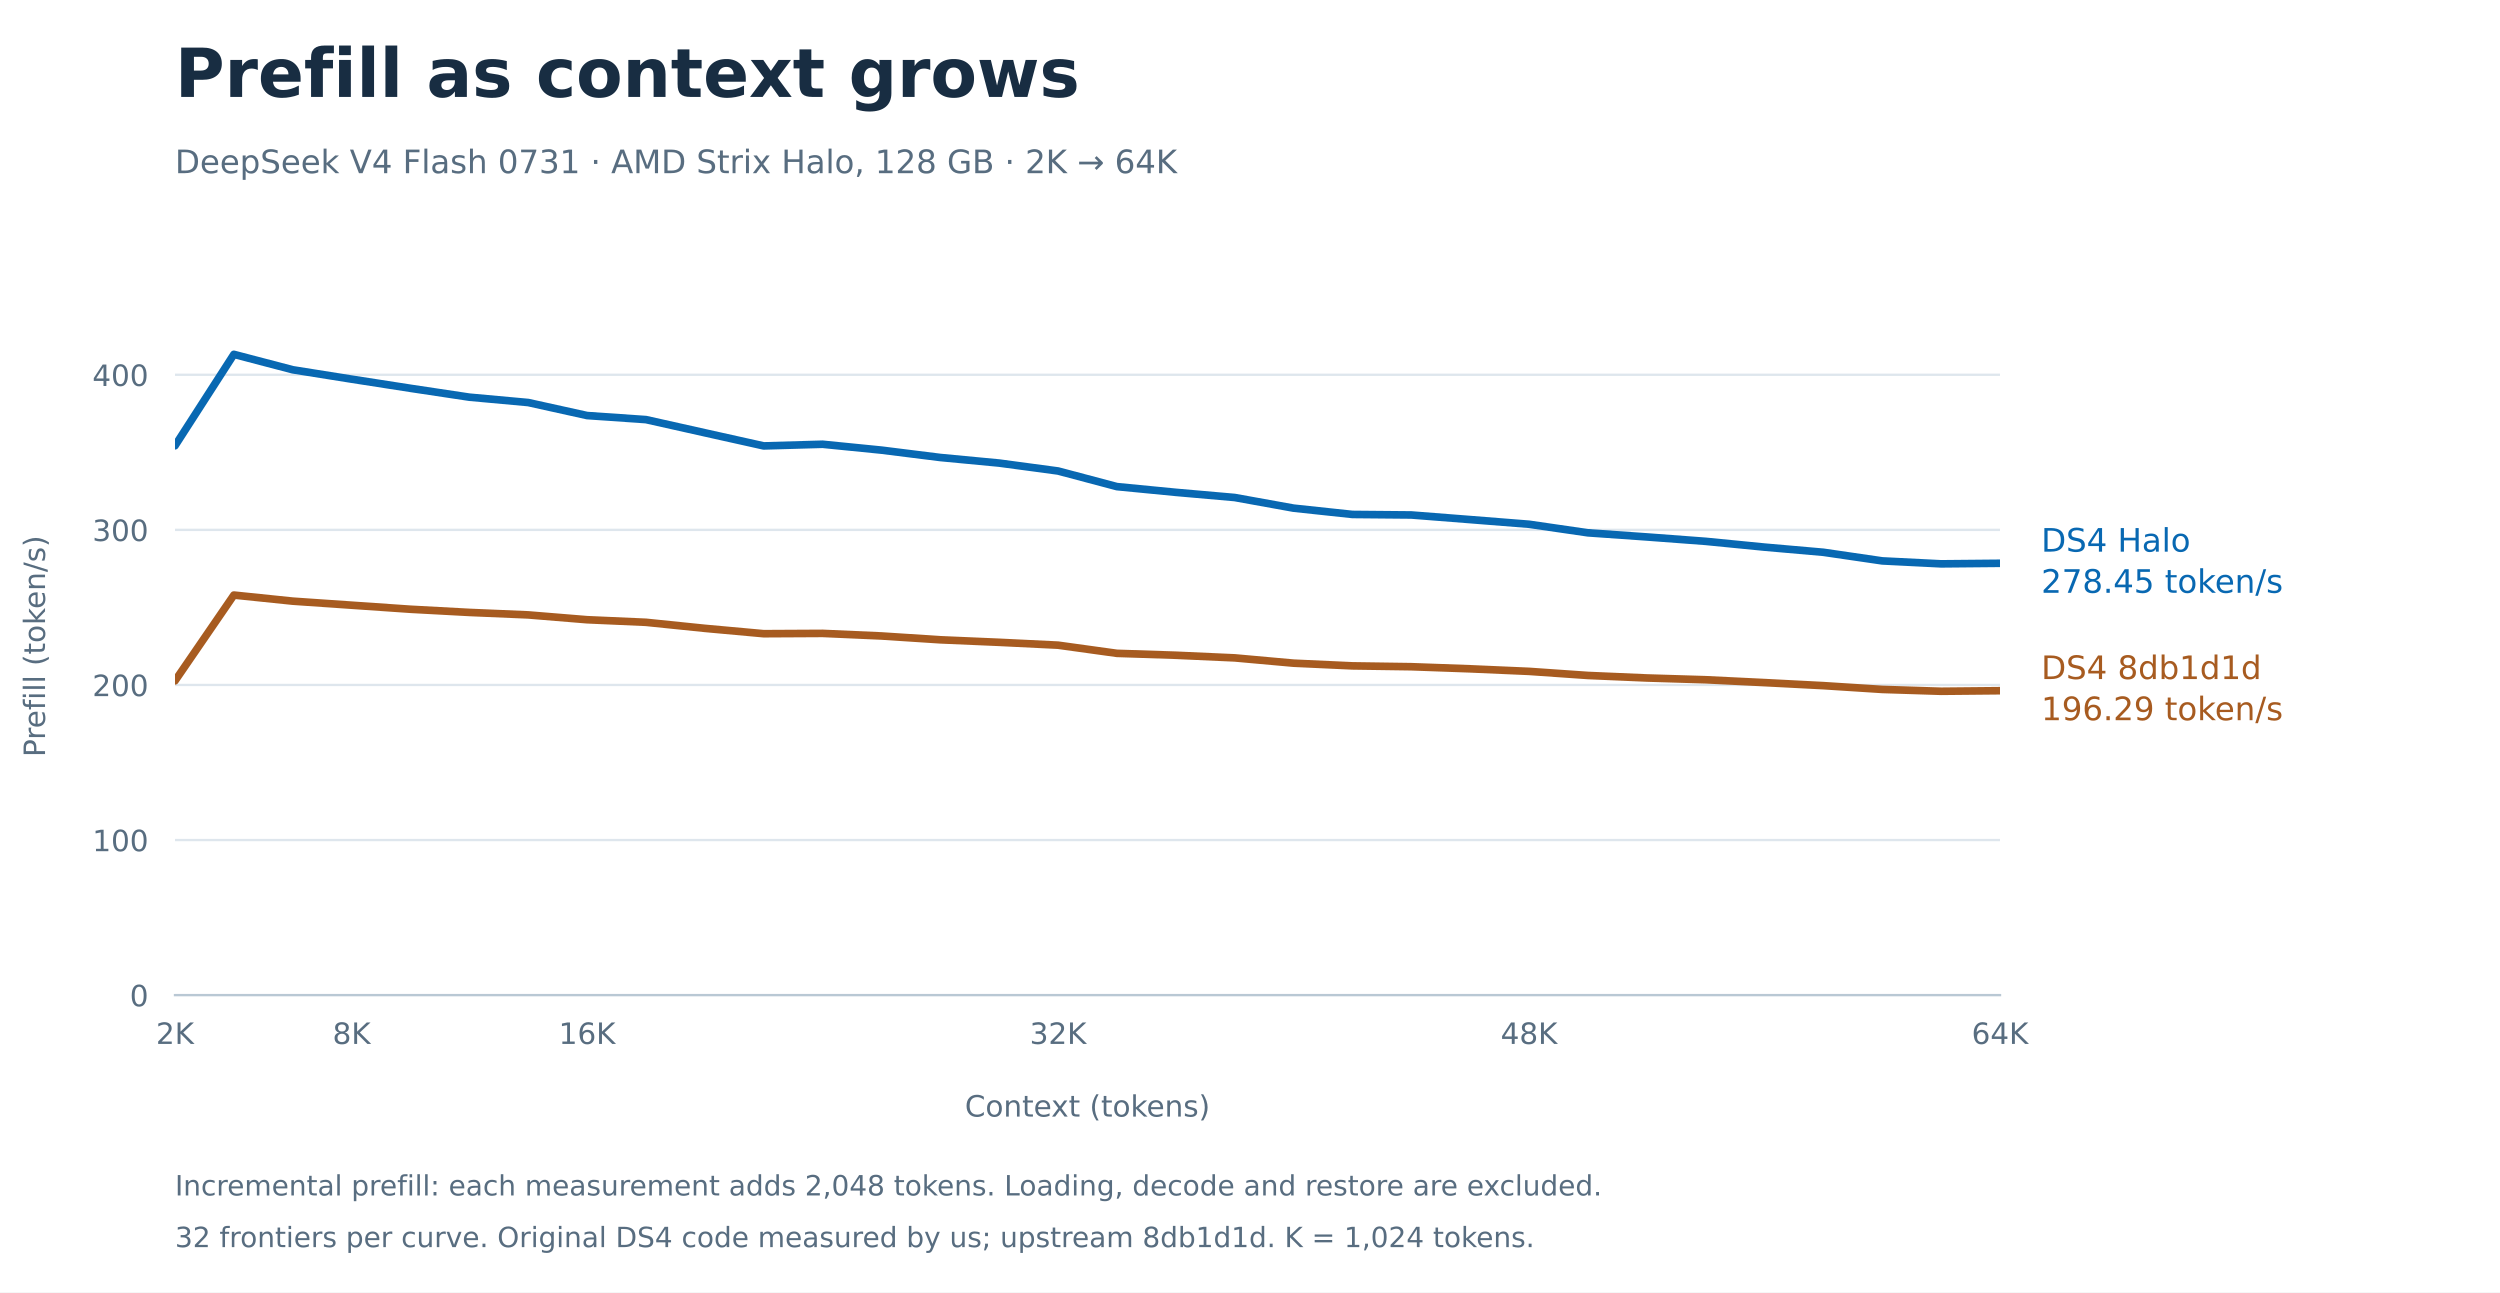
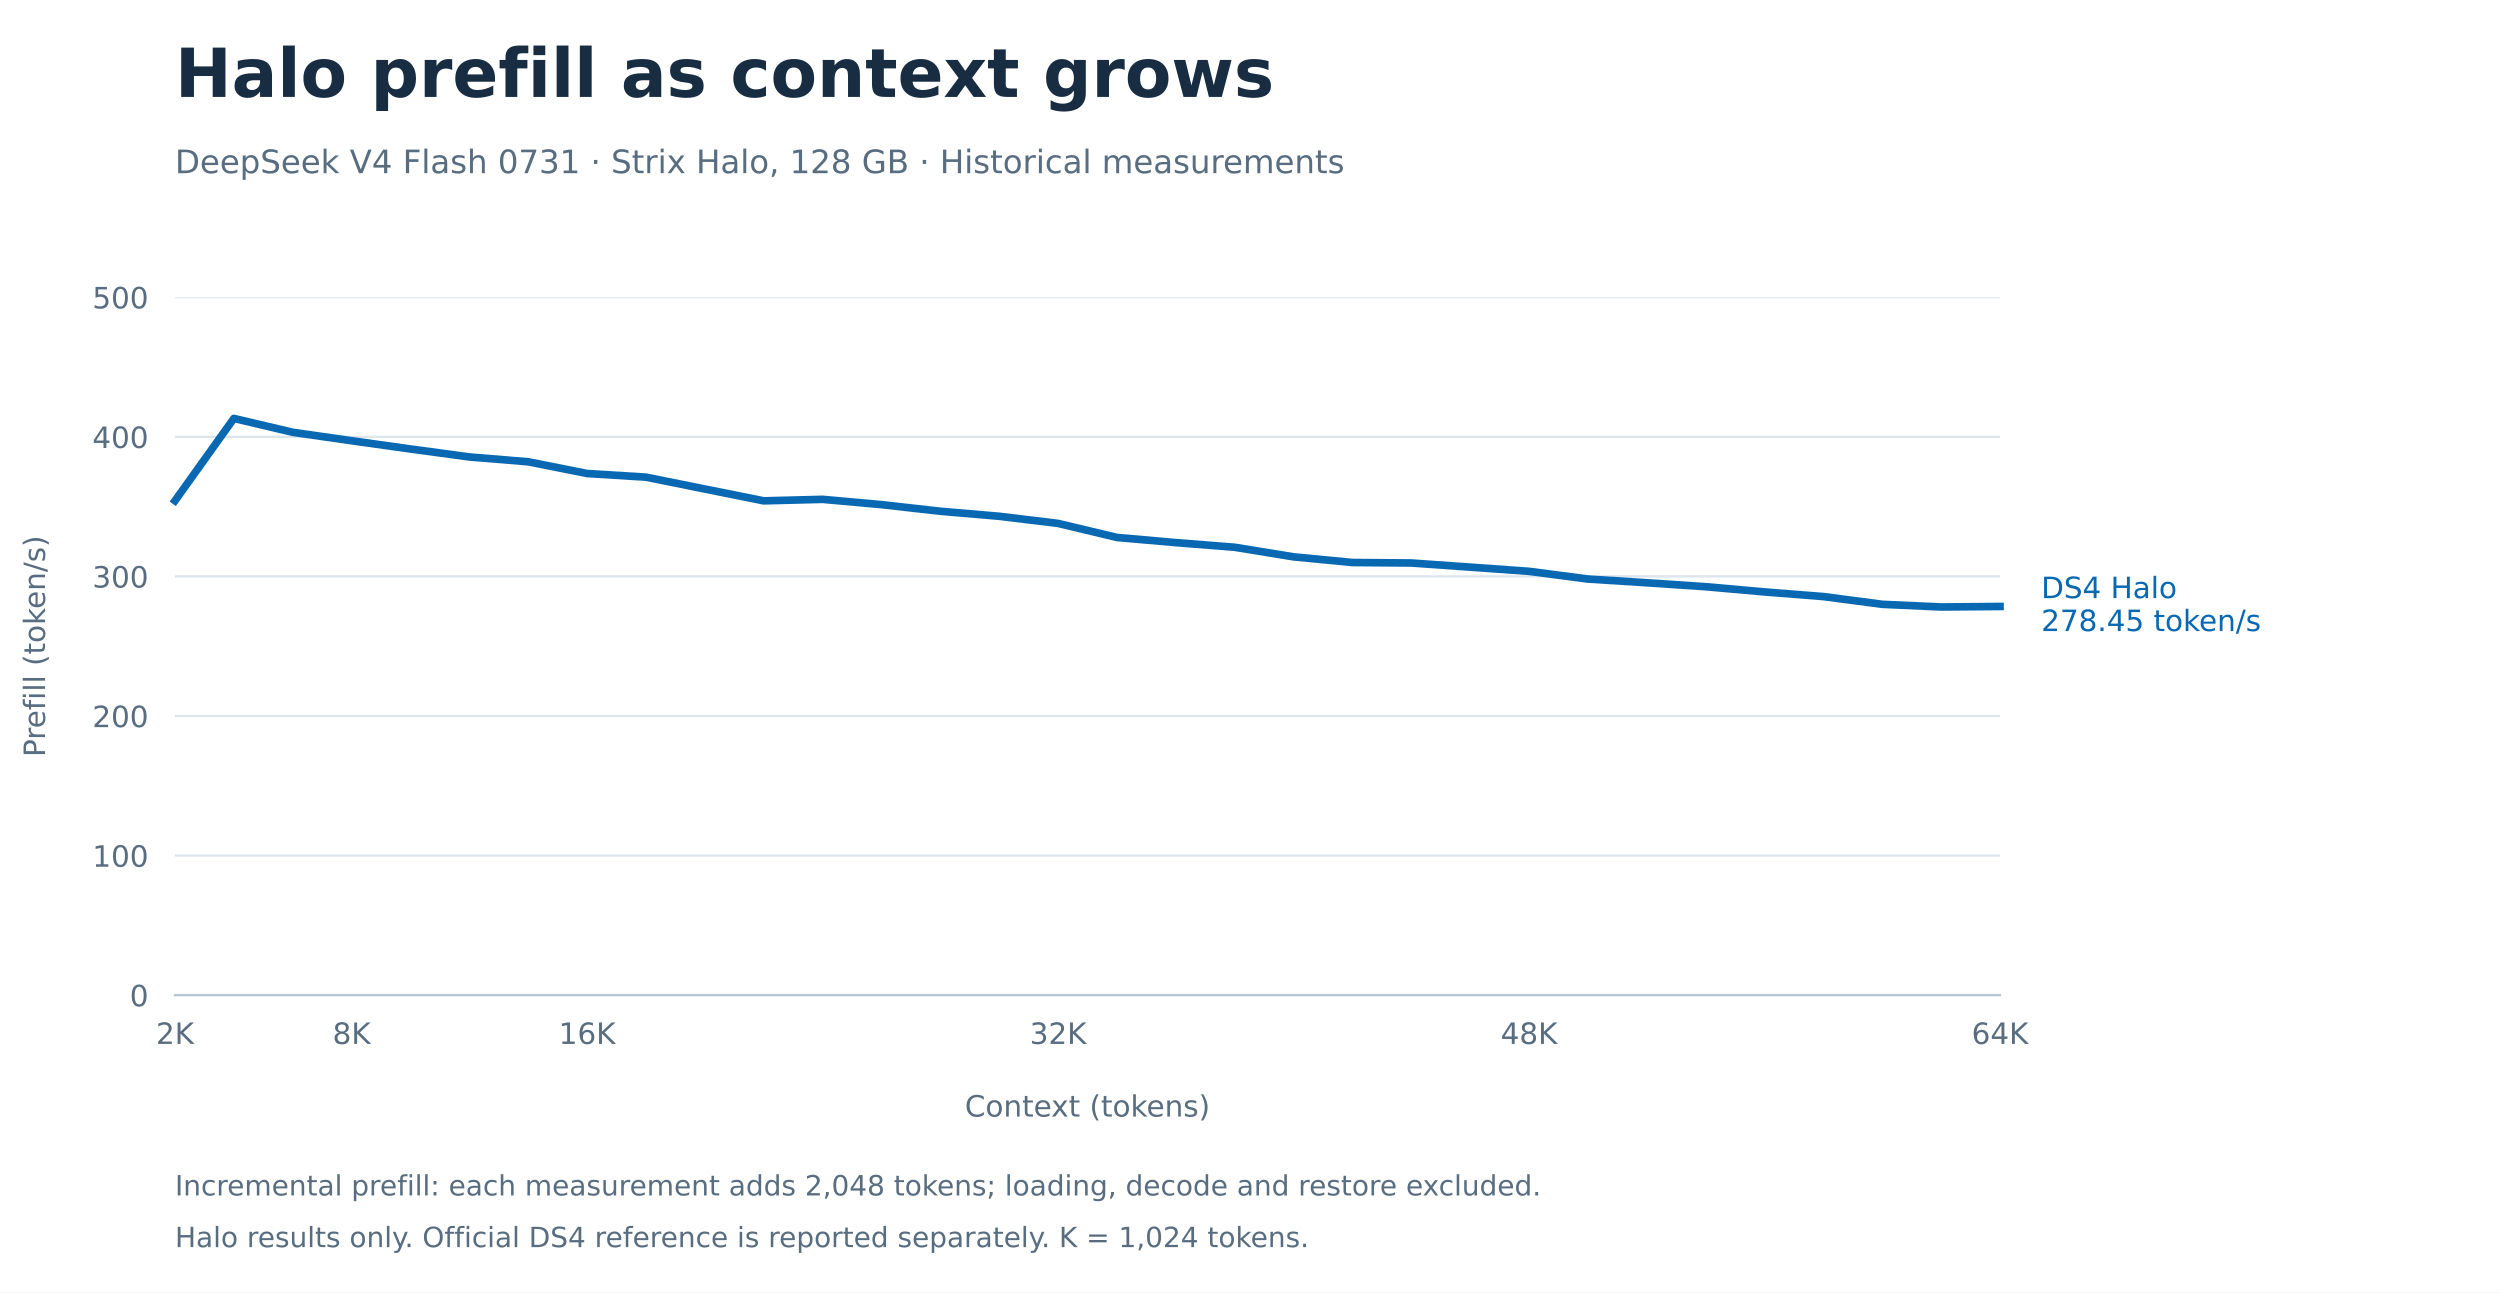
<svg xmlns="http://www.w3.org/2000/svg" width="849.6pt" height="439.2pt" viewBox="0 0 849.6 439.2" version="1.1">
  <defs>
    <style type="text/css">*{stroke-linejoin: round; stroke-linecap: butt}</style>
  </defs>
  <g id="figure_1">
    <g id="patch_1">
      <path d="M 0 439.2 L 849.6 439.2 L 849.6 0 L 0 0 z " style="fill: #ffffff" />
    </g>
    <g id="axes_1">
      <g id="patch_2">
        <path d="M 59.472 338.184 L 679.68 338.184 L 679.68 101.016 L 59.472 101.016 z " style="fill: #ffffff" />
      </g>
      <g id="matplotlib.axis_1">
        <g id="xtick_1">
          <g id="line2d_1" />
          <g id="text_1">
            <text style="font-size: 10px; font-family: 'DejaVu Sans'; text-anchor: middle; fill: #586d80" x="59.472" y="354.782" transform="rotate(-0 59.472 354.7824)">2K</text>
          </g>
        </g>
        <g id="xtick_2">
          <g id="line2d_2" />
          <g id="text_2">
            <text style="font-size: 10px; font-family: 'DejaVu Sans'; text-anchor: middle; fill: #586d80" x="119.492" y="354.782" transform="rotate(-0 119.4921 354.7824)">8K</text>
          </g>
        </g>
        <g id="xtick_3">
          <g id="line2d_3" />
          <g id="text_3">
            <text style="font-size: 10px; font-family: 'DejaVu Sans'; text-anchor: middle; fill: #586d80" x="199.519" y="354.782" transform="rotate(-0 199.519 354.7824)">16K</text>
          </g>
        </g>
        <g id="xtick_4">
          <g id="line2d_4" />
          <g id="text_4">
            <text style="font-size: 10px; font-family: 'DejaVu Sans'; text-anchor: middle; fill: #586d80" x="359.573" y="354.782" transform="rotate(-0 359.5726 354.7824)">32K</text>
          </g>
        </g>
        <g id="xtick_5">
          <g id="line2d_5" />
          <g id="text_5">
            <text style="font-size: 10px; font-family: 'DejaVu Sans'; text-anchor: middle; fill: #586d80" x="519.626" y="354.782" transform="rotate(-0 519.6263 354.7824)">48K</text>
          </g>
        </g>
        <g id="xtick_6">
          <g id="line2d_6" />
          <g id="text_6">
            <text style="font-size: 10px; font-family: 'DejaVu Sans'; text-anchor: middle; fill: #586d80" x="679.68" y="354.782" transform="rotate(-0 679.68 354.7824)">64K</text>
          </g>
        </g>
        <g id="text_7">
          <text style="font-size: 10px; font-family: 'DejaVu Sans'; text-anchor: middle; fill: #586d80" x="369.576" y="379.461" transform="rotate(-0 369.576 379.4606)">Context (tokens)</text>
        </g>
      </g>
      <g id="matplotlib.axis_2">
        <g id="ytick_1">
          <g id="line2d_7">
-             <path d="M 59.472 338.184 L 679.68 338.184 " clip-path="url(#p70ffad6d5e)" style="fill: none; stroke: #dee6ed; stroke-width: 0.8; stroke-linecap: square" />
+             <path d="M 59.472 338.184 L 679.68 338.184 " clip-path="url(#pb92058b67f)" style="fill: none; stroke: #dee6ed; stroke-width: 0.8; stroke-linecap: square" />
          </g>
          <g id="line2d_8" />
          <g id="text_8">
            <text style="font-size: 10px; font-family: 'DejaVu Sans'; text-anchor: end; fill: #586d80" x="50.472" y="341.983" transform="rotate(-0 50.472 341.9832)">0</text>
          </g>
        </g>
        <g id="ytick_2">
          <g id="line2d_9">
-             <path d="M 59.472 285.48 L 679.68 285.48 " clip-path="url(#p70ffad6d5e)" style="fill: none; stroke: #dee6ed; stroke-width: 0.8; stroke-linecap: square" />
+             <path d="M 59.472 290.75 L 679.68 290.75 " clip-path="url(#pb92058b67f)" style="fill: none; stroke: #dee6ed; stroke-width: 0.8; stroke-linecap: square" />
          </g>
          <g id="line2d_10" />
          <g id="text_9">
-             <text style="font-size: 10px; font-family: 'DejaVu Sans'; text-anchor: end; fill: #586d80" x="50.472" y="289.279" transform="rotate(-0 50.472 289.2792)">100</text>
+             <text style="font-size: 10px; font-family: 'DejaVu Sans'; text-anchor: end; fill: #586d80" x="50.472" y="294.55" transform="rotate(-0 50.472 294.5496)">100</text>
          </g>
        </g>
        <g id="ytick_3">
          <g id="line2d_11">
-             <path d="M 59.472 232.776 L 679.68 232.776 " clip-path="url(#p70ffad6d5e)" style="fill: none; stroke: #dee6ed; stroke-width: 0.8; stroke-linecap: square" />
+             <path d="M 59.472 243.317 L 679.68 243.317 " clip-path="url(#pb92058b67f)" style="fill: none; stroke: #dee6ed; stroke-width: 0.8; stroke-linecap: square" />
          </g>
          <g id="line2d_12" />
          <g id="text_10">
-             <text style="font-size: 10px; font-family: 'DejaVu Sans'; text-anchor: end; fill: #586d80" x="50.472" y="236.575" transform="rotate(-0 50.472 236.5752)">200</text>
+             <text style="font-size: 10px; font-family: 'DejaVu Sans'; text-anchor: end; fill: #586d80" x="50.472" y="247.116" transform="rotate(-0 50.472 247.116)">200</text>
          </g>
        </g>
        <g id="ytick_4">
          <g id="line2d_13">
-             <path d="M 59.472 180.072 L 679.68 180.072 " clip-path="url(#p70ffad6d5e)" style="fill: none; stroke: #dee6ed; stroke-width: 0.8; stroke-linecap: square" />
+             <path d="M 59.472 195.883 L 679.68 195.883 " clip-path="url(#pb92058b67f)" style="fill: none; stroke: #dee6ed; stroke-width: 0.8; stroke-linecap: square" />
          </g>
          <g id="line2d_14" />
          <g id="text_11">
-             <text style="font-size: 10px; font-family: 'DejaVu Sans'; text-anchor: end; fill: #586d80" x="50.472" y="183.871" transform="rotate(-0 50.472 183.8712)">300</text>
+             <text style="font-size: 10px; font-family: 'DejaVu Sans'; text-anchor: end; fill: #586d80" x="50.472" y="199.682" transform="rotate(-0 50.472 199.6824)">300</text>
          </g>
        </g>
        <g id="ytick_5">
          <g id="line2d_15">
-             <path d="M 59.472 127.368 L 679.68 127.368 " clip-path="url(#p70ffad6d5e)" style="fill: none; stroke: #dee6ed; stroke-width: 0.8; stroke-linecap: square" />
+             <path d="M 59.472 148.45 L 679.68 148.45 " clip-path="url(#pb92058b67f)" style="fill: none; stroke: #dee6ed; stroke-width: 0.8; stroke-linecap: square" />
          </g>
          <g id="line2d_16" />
          <g id="text_12">
-             <text style="font-size: 10px; font-family: 'DejaVu Sans'; text-anchor: end; fill: #586d80" x="50.472" y="131.167" transform="rotate(-0 50.472 131.1672)">400</text>
+             <text style="font-size: 10px; font-family: 'DejaVu Sans'; text-anchor: end; fill: #586d80" x="50.472" y="152.249" transform="rotate(-0 50.472 152.2488)">400</text>
          </g>
        </g>
-         <g id="text_13">
+         <g id="ytick_6">
+           <g id="line2d_17">
+             <path d="M 59.472 101.016 L 679.68 101.016 " clip-path="url(#pb92058b67f)" style="fill: none; stroke: #dee6ed; stroke-width: 0.8; stroke-linecap: square" />
+           </g>
+           <g id="line2d_18" />
+           <g id="text_13">
+             <text style="font-size: 10px; font-family: 'DejaVu Sans'; text-anchor: end; fill: #586d80" x="50.472" y="104.815" transform="rotate(-0 50.472 104.8152)">500</text>
+           </g>
+         </g>
+         <g id="text_14">
          <text style="font-size: 10px; font-family: 'DejaVu Sans'; text-anchor: middle; fill: #586d80" x="15.305" y="219.6" transform="rotate(-90 15.30481 219.6)">Prefill (token/s)</text>
        </g>
      </g>
-       <g id="line2d_17">
-         <path d="M 59.472 151.489 L 79.479 120.421 L 99.485 125.664 L 119.492 128.853 L 139.499 131.964 L 159.506 134.975 L 179.512 136.797 L 199.519 141.222 L 219.526 142.6 L 239.532 147.081 L 259.539 151.539 L 279.546 150.972 L 299.553 152.972 L 319.559 155.475 L 339.566 157.373 L 359.573 160.065 L 379.579 165.373 L 399.586 167.316 L 419.593 169.073 L 439.599 172.689 L 459.606 174.829 L 479.613 175.009 L 499.62 176.576 L 519.626 178.162 L 539.633 181.072 L 559.64 182.473 L 579.646 183.969 L 599.653 185.936 L 619.66 187.689 L 639.667 190.615 L 659.673 191.616 L 679.68 191.429 " clip-path="url(#p70ffad6d5e)" style="fill: none; stroke: #0868b2; stroke-width: 2.6; stroke-linecap: round" />
-       </g>
-       <g id="line2d_18">
-         <path d="M 59.472 231.375 L 79.479 202.23 L 99.485 204.295 L 119.492 205.671 L 139.499 207.048 L 159.506 208.125 L 179.512 208.968 L 199.519 210.608 L 219.526 211.485 L 239.532 213.538 L 259.539 215.358 L 279.546 215.25 L 299.553 216.129 L 319.559 217.428 L 339.566 218.285 L 359.573 219.256 L 379.579 222.032 L 399.586 222.679 L 419.593 223.573 L 439.599 225.372 L 459.606 226.288 L 479.613 226.578 L 499.62 227.29 L 519.626 228.157 L 539.633 229.547 L 559.64 230.403 L 579.646 231.006 L 599.653 231.975 L 619.66 233.01 L 639.667 234.294 L 659.673 234.924 L 679.68 234.73 " clip-path="url(#p70ffad6d5e)" style="fill: none; stroke: #a75b20; stroke-width: 2.6; stroke-linecap: round" />
+       <g id="line2d_19">
+         <path d="M 59.472 170.158 L 79.479 142.197 L 99.485 146.916 L 119.492 149.786 L 139.499 152.586 L 159.506 155.296 L 179.512 156.935 L 199.519 160.918 L 219.526 162.158 L 239.532 166.191 L 259.539 170.204 L 279.546 169.693 L 299.553 171.493 L 319.559 173.746 L 339.566 175.454 L 359.573 177.876 L 379.579 182.654 L 399.586 184.403 L 419.593 185.984 L 439.599 189.239 L 459.606 191.164 L 479.613 191.326 L 499.62 192.737 L 519.626 194.164 L 539.633 196.783 L 559.64 198.045 L 579.646 199.39 L 599.653 201.161 L 619.66 202.739 L 639.667 205.372 L 659.673 206.273 L 679.68 206.105 " style="fill: none; stroke: #0868b2; stroke-width: 2.6; stroke-linecap: square" />
      </g>
      <g id="patch_3">
        <path d="M 59.472 338.184 L 679.68 338.184 " style="fill: none; stroke: #b9c8d4; stroke-width: 0.8; stroke-linejoin: miter; stroke-linecap: square" />
      </g>
-       <g id="text_14">
-         <text style="font-size: 11px; font-family: 'DejaVu Sans'; fill: #0868b2" transform="translate(693.68 187.4698)">DS4 Halo</text>
-         <text style="font-size: 11px; font-family: 'DejaVu Sans'; fill: #0868b2" transform="translate(693.68 201.459)">278.45 token/s</text>
-       </g>
      <g id="text_15">
-         <text style="font-size: 11px; font-family: 'DejaVu Sans'; fill: #a75b20" transform="translate(693.68 230.7711)">DS4 8db1d1d</text>
-         <text style="font-size: 11px; font-family: 'DejaVu Sans'; fill: #a75b20" transform="translate(693.68 244.7604)">196.29 token/s</text>
+         <text style="font-size: 10px; font-family: 'DejaVu Sans'; fill: #0868b2" transform="translate(693.68 203.2651)">DS4 Halo</text>
+         <text style="font-size: 10px; font-family: 'DejaVu Sans'; fill: #0868b2" transform="translate(693.68 214.4629)">278.45 token/s</text>
      </g>
    </g>
    <g id="text_16">
-       <text style="font-weight: 700; font-size: 23px; font-family: 'DejaVu Sans'; text-anchor: start; fill: #182d42" x="59.472" y="32.94" transform="rotate(-0 59.472 32.94)">Prefill as context grows</text>
+       <text style="font-weight: 700; font-size: 23px; font-family: 'DejaVu Sans'; text-anchor: start; fill: #182d42" x="59.472" y="32.94" transform="rotate(-0 59.472 32.94)">Halo prefill as context grows</text>
    </g>
    <g id="text_17">
-       <text style="font-size: 11px; font-family: 'DejaVu Sans'; text-anchor: start; fill: #586d80" x="59.472" y="58.853" transform="rotate(-0 59.472 58.8528)">DeepSeek V4 Flash 0731  ·  AMD Strix Halo, 128 GB  ·  2K → 64K</text>
+       <text style="font-size: 11px; font-family: 'DejaVu Sans'; text-anchor: start; fill: #586d80" x="59.472" y="58.853" transform="rotate(-0 59.472 58.8528)">DeepSeek V4 Flash 0731 · Strix Halo, 128 GB · Historical measurements</text>
    </g>
    <g id="text_18">
-       <text style="font-size: 9.5px; font-family: 'DejaVu Sans'; text-anchor: start; fill: #586d80" x="59.472" y="406.26" transform="rotate(-0 59.472 406.26)">Incremental prefill: each measurement adds 2,048 tokens. Loading, decode and restore are excluded.</text>
+       <text style="font-size: 9.5px; font-family: 'DejaVu Sans'; text-anchor: start; fill: #586d80" x="59.472" y="406.26" transform="rotate(-0 59.472 406.26)">Incremental prefill: each measurement adds 2,048 tokens; loading, decode and restore excluded.</text>
    </g>
    <g id="text_19">
-       <text style="font-size: 9.5px; font-family: 'DejaVu Sans'; text-anchor: start; fill: #586d80" x="59.472" y="423.828" transform="rotate(-0 59.472 423.828)">32 frontiers per curve. Original DS4 code measured by us; upstream 8db1d1d. K = 1,024 tokens.</text>
+       <text style="font-size: 9.5px; font-family: 'DejaVu Sans'; text-anchor: start; fill: #586d80" x="59.472" y="423.828" transform="rotate(-0 59.472 423.828)">Halo results only. Official DS4 reference is reported separately. K = 1,024 tokens.</text>
    </g>
  </g>
  <defs>
-     <clipPath id="p70ffad6d5e">
+     <clipPath id="pb92058b67f">
      <rect x="59.472" y="101.016" width="620.208" height="237.168" />
    </clipPath>
  </defs>
</svg>
